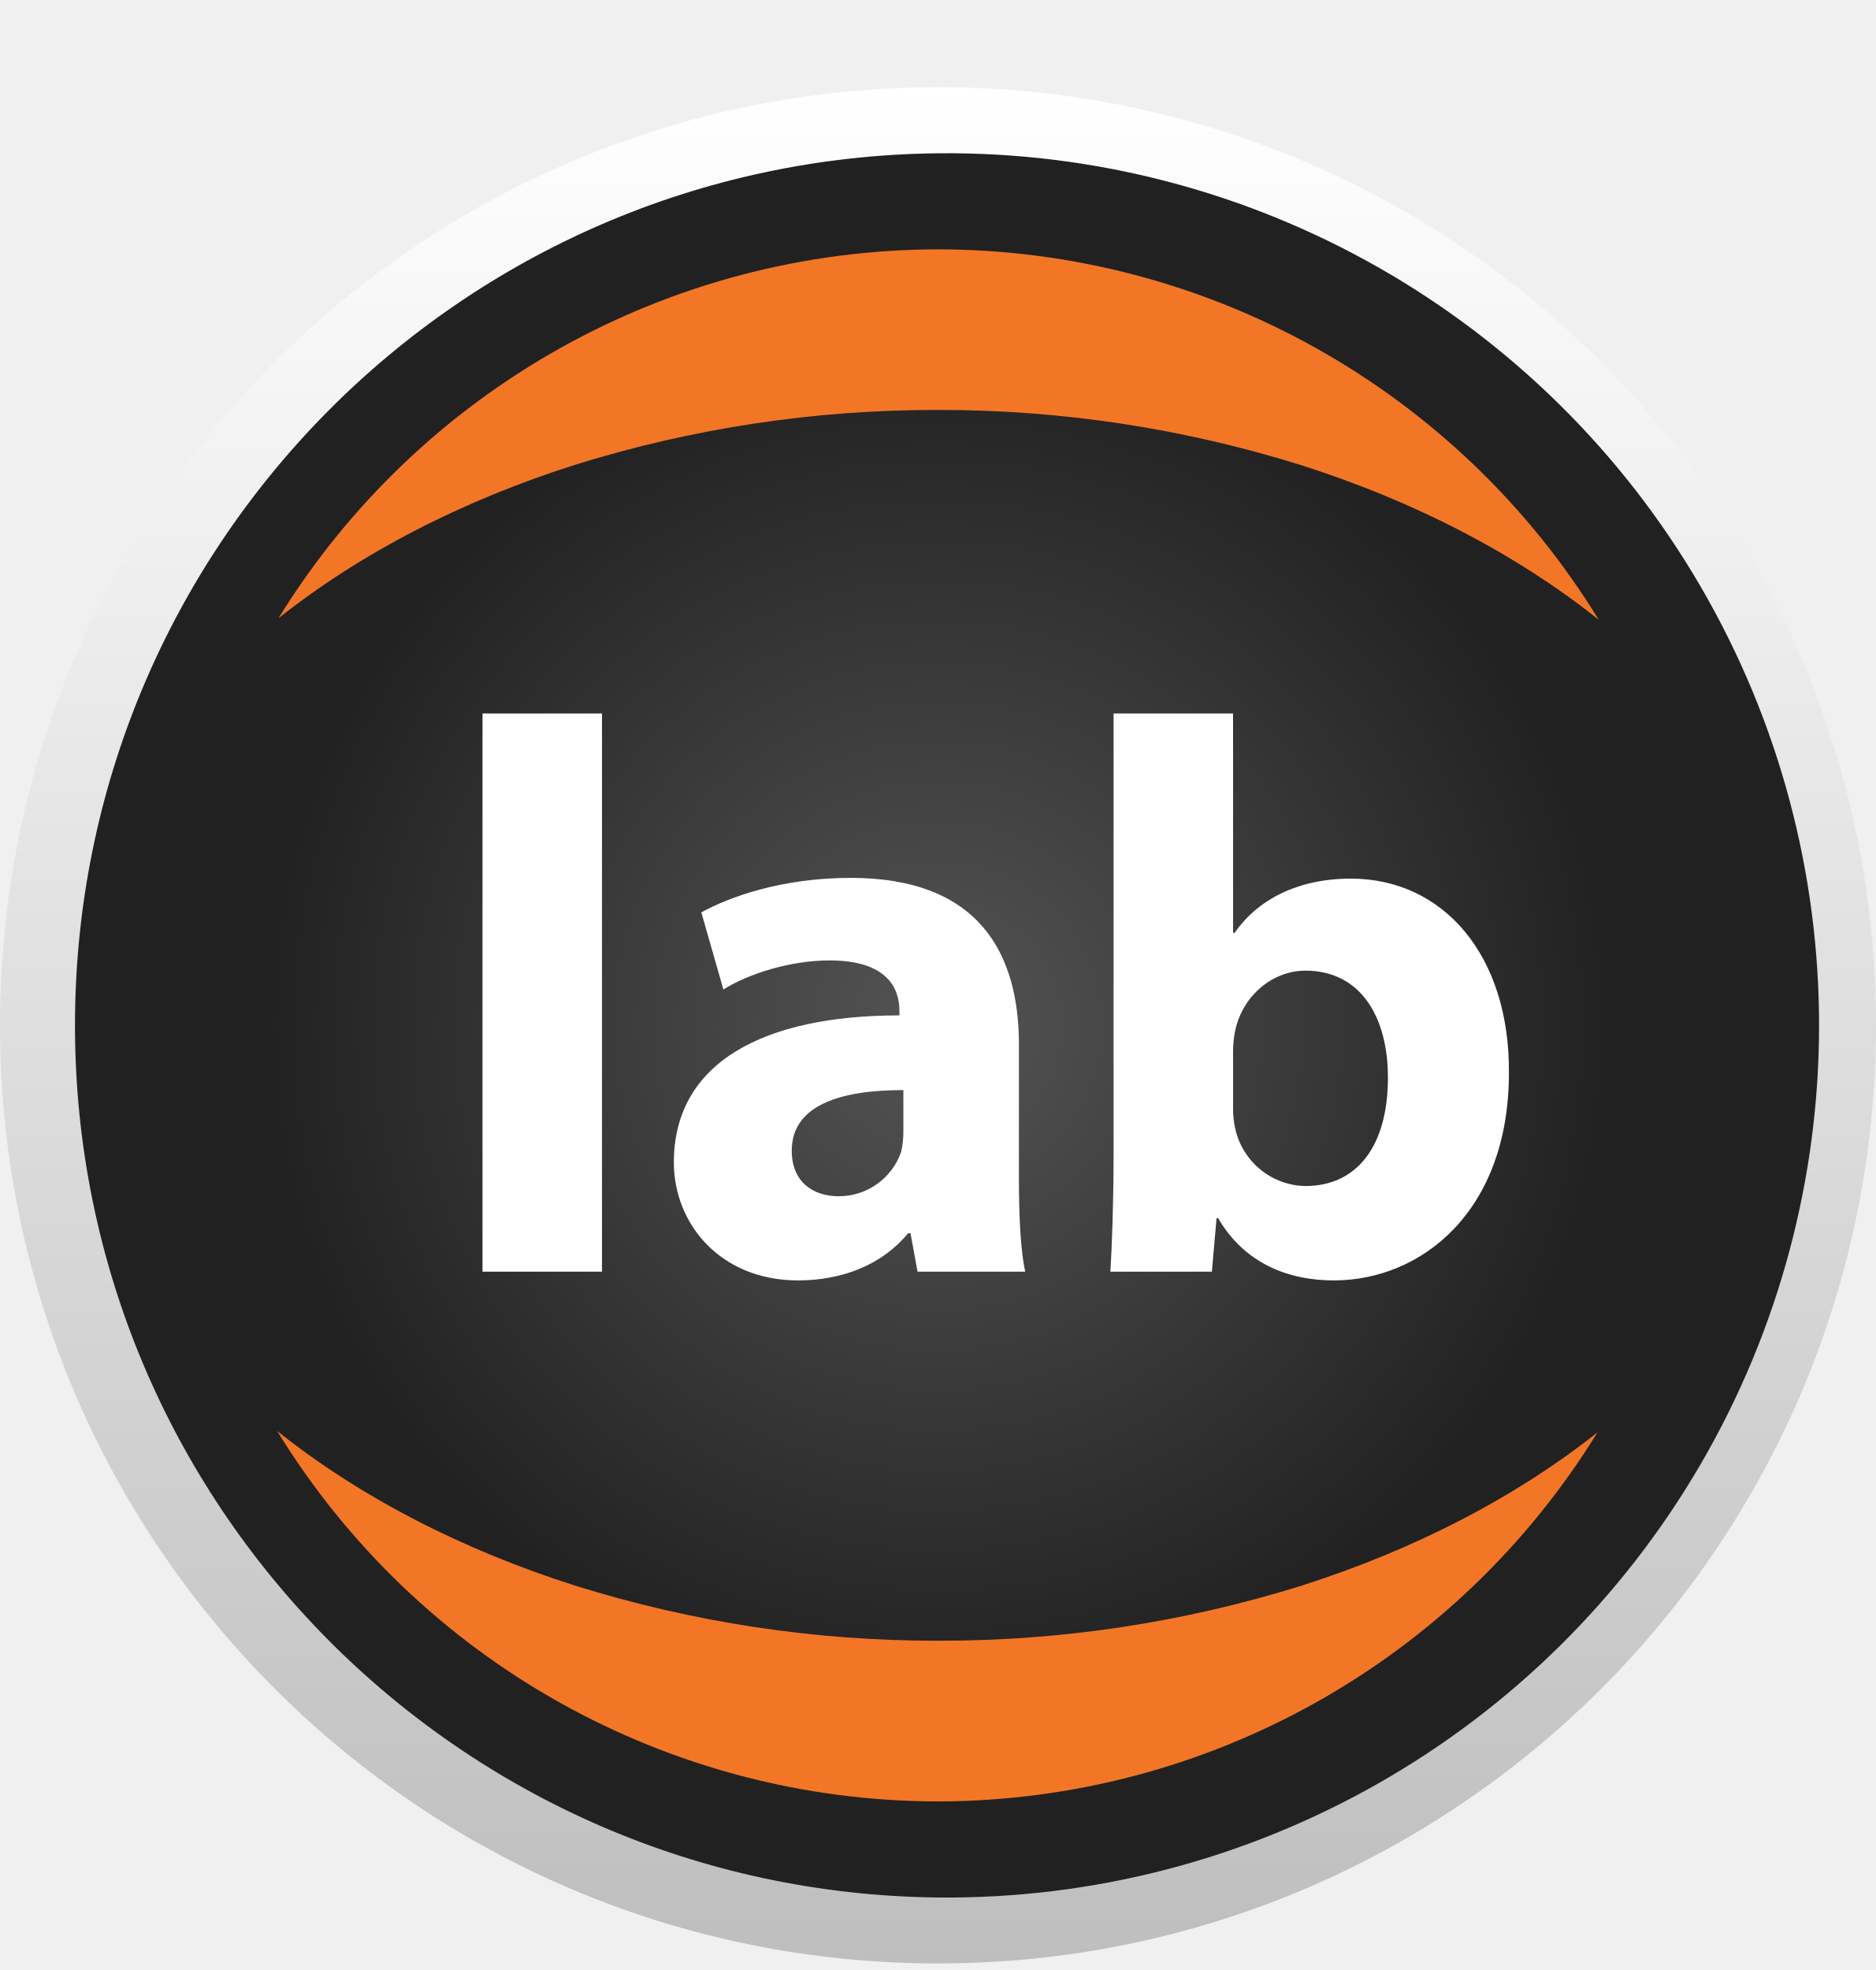
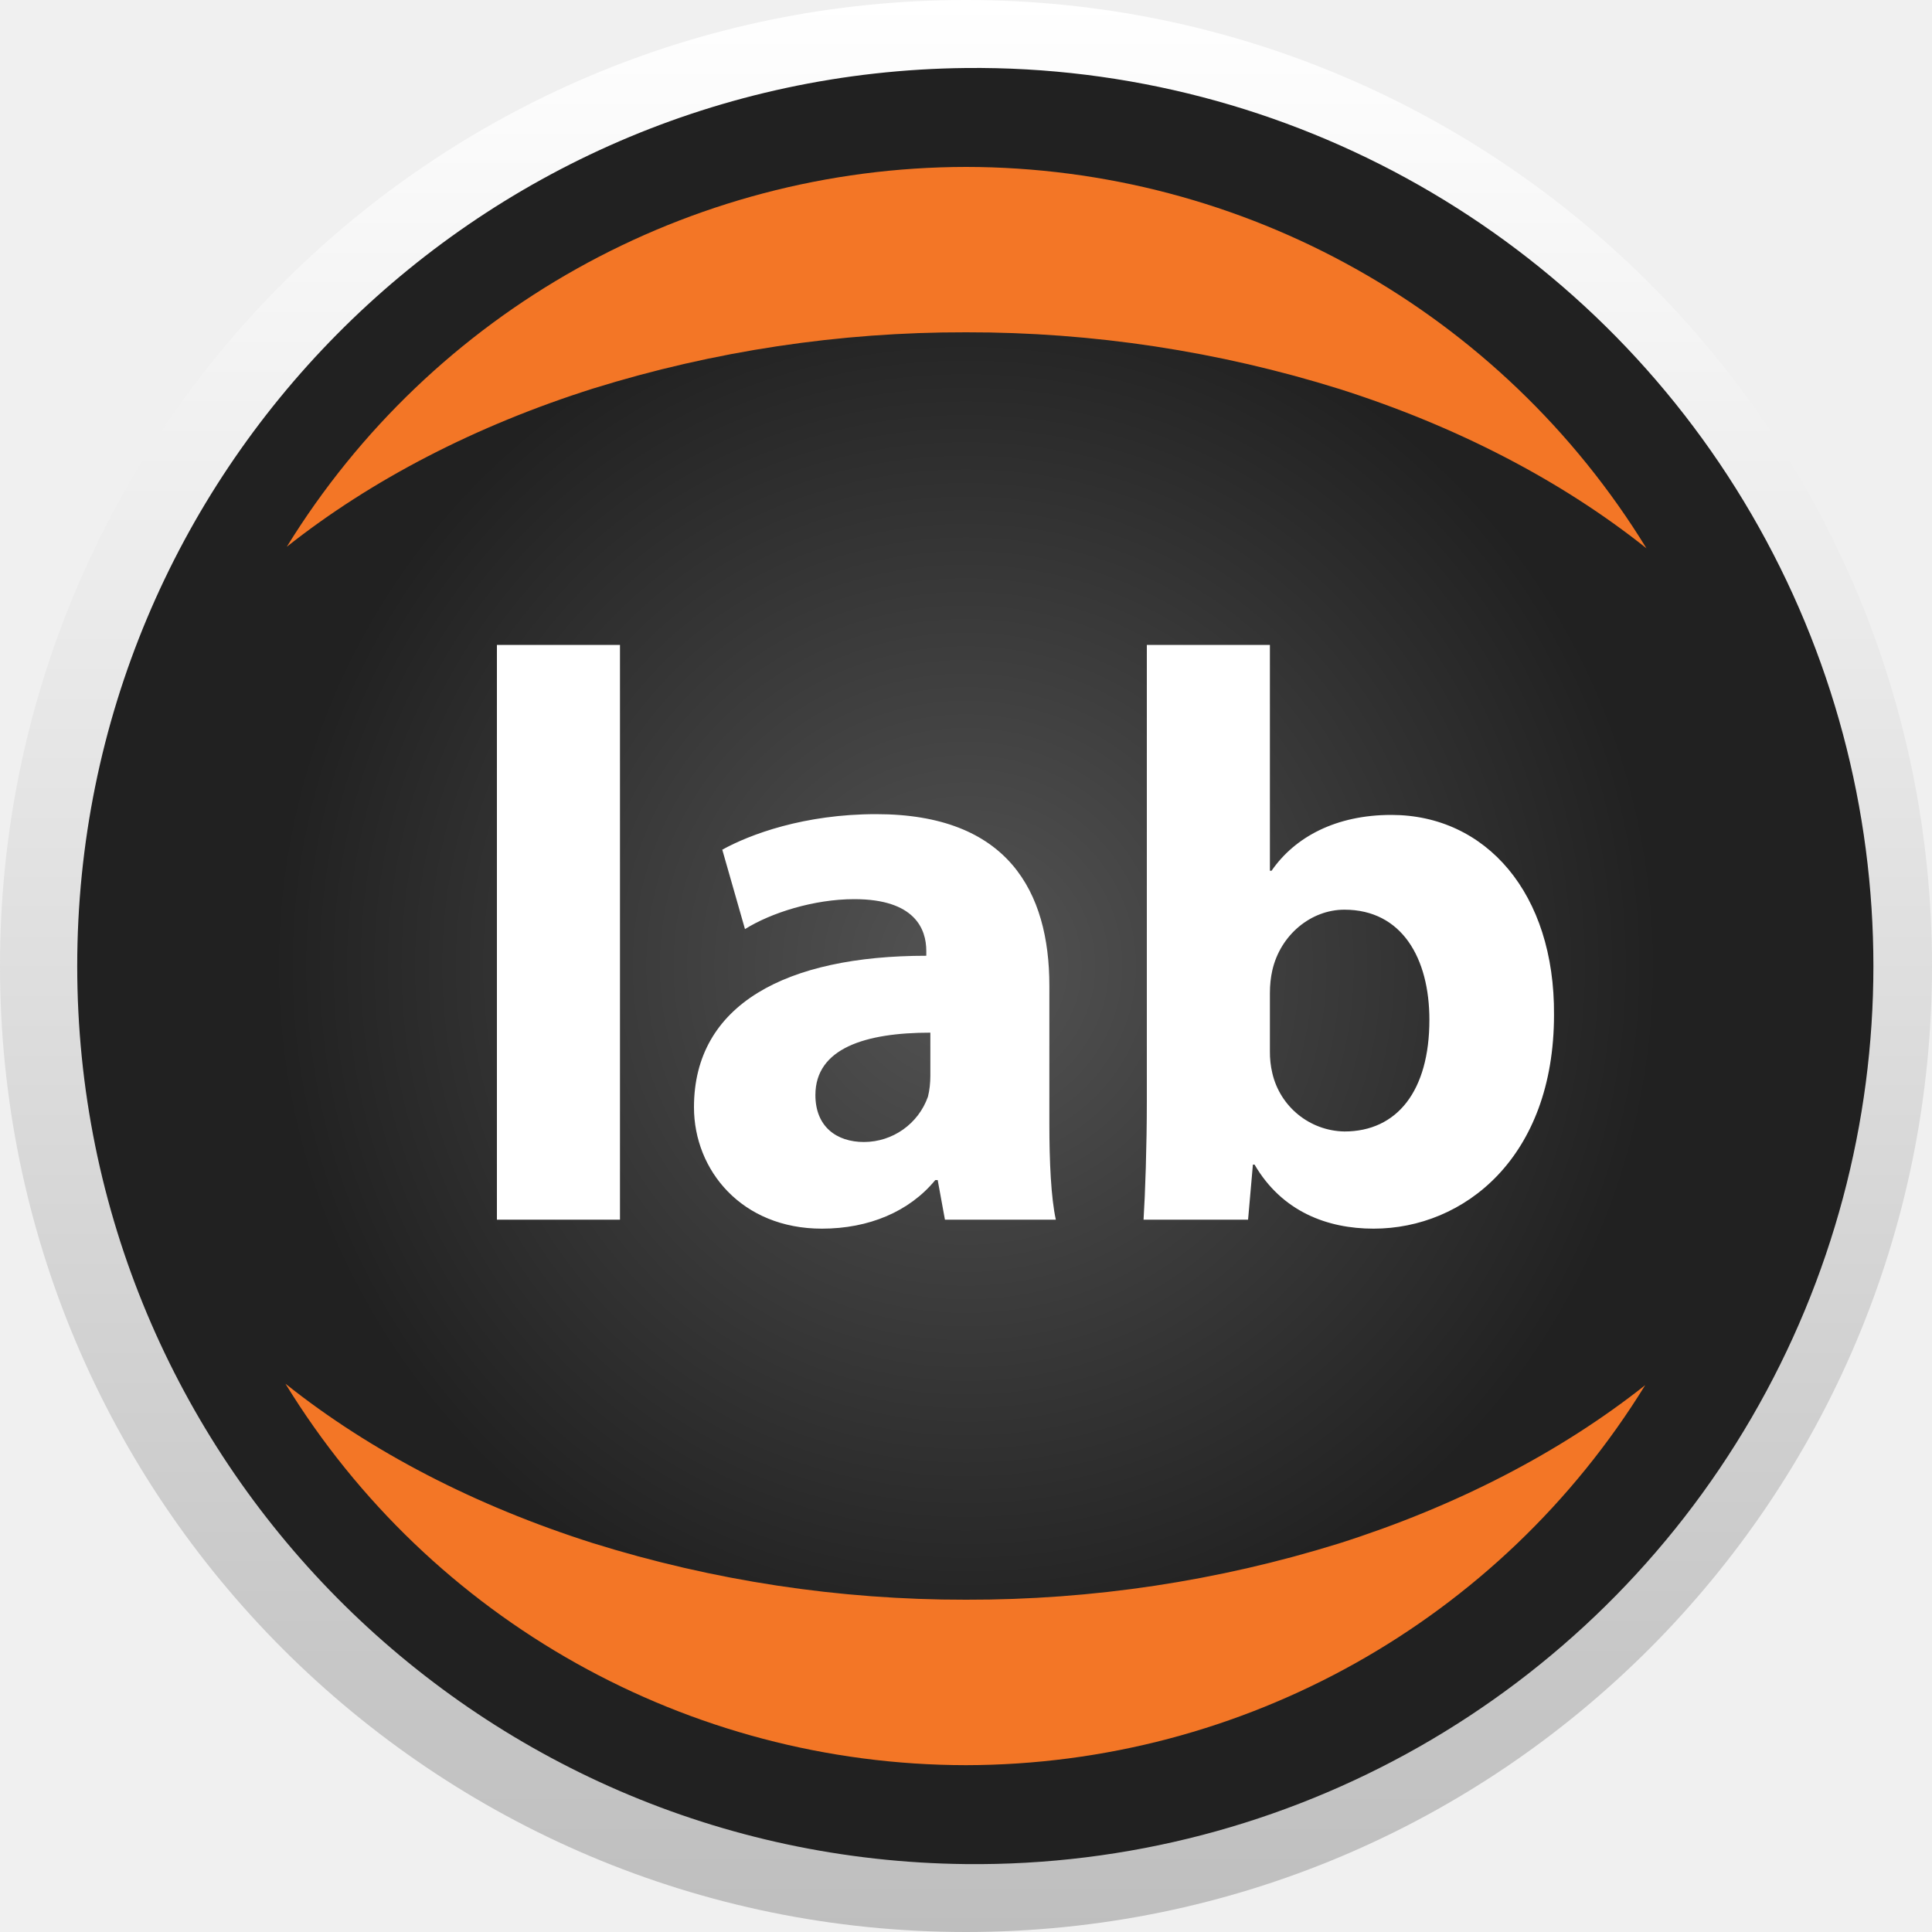
- <svg xmlns="http://www.w3.org/2000/svg" fill="none" viewBox="0 0 20 21" aria-hidden="true">
-   <g clip-path="url(#clip0_14_55)">
-     <path fill="url(#paint0_linear_14_55)" d="M10 20.93c5.523 0 10-4.477 10-10s-4.477-10-10-10-10 4.477-10 10 4.477 10 10 10z" />
-     <path fill="url(#paint1_radial_14_55)" d="M10 20.227a9.297 9.297 0 100-18.593 9.297 9.297 0 000 18.593z" />
-     <path fill="#FFFFFF" d="M5.144 13.556h1.274v-5.95H5.144v5.95zM10.863 11.134c0-.972-.427-1.776-1.793-1.776-.746 0-1.308.21-1.593.368l.235.822c.268-.168.713-.31 1.132-.31.628 0 .745.31.745.536v.05c-1.45 0-2.405.503-2.405 1.568 0 .653.495 1.257 1.324 1.257.486 0 .905-.176 1.174-.503h.025l.075.41h1.148c-.05-.226-.067-.603-.067-.988v-1.434zm-1.232.93c0 .076-.008.152-.025.219a.704.704 0 01-.662.469c-.285 0-.503-.16-.503-.486 0-.486.52-.646 1.19-.646v.445zM11.872 12.333c0 .46-.017.955-.034 1.223h1.082l.05-.57h.017c.284.487.754.663 1.232.663.938 0 1.868-.738 1.868-2.213.009-1.257-.704-2.07-1.684-2.07-.57 0-.997.226-1.24.578h-.017V7.606h-1.274v4.727zm1.274-1.123c0-.084.008-.16.025-.235.084-.369.402-.628.746-.628.595 0 .88.502.88 1.14 0 .737-.335 1.156-.88 1.156a.78.78 0 01-.746-.604.933.933 0 01-.025-.226v-.603z" />
-     <path fill="#F37626" d="M10 2.658A8.272 8.272 0 002.969 6.59c.88-.697 1.962-1.256 3.174-1.639A12.905 12.905 0 0110 4.37a12.9 12.9 0 013.867.587c1.214.386 2.297.948 3.177 1.649A8.272 8.272 0 0010 2.658zM2.956 15.256A8.273 8.273 0 0010 19.203a8.273 8.273 0 007.031-3.934c-.88.697-1.962 1.256-3.174 1.64A12.903 12.903 0 0110 17.49a12.897 12.897 0 01-3.867-.587c-1.214-.386-2.297-.947-3.177-1.648z" />
+ <svg xmlns="http://www.w3.org/2000/svg" fill="none" viewBox="0 0 20 20" aria-hidden="true" version="1.1" id="svg858" width="20" height="20">
+   <g clip-path="url(#clip0_14_55)" id="g841" transform="translate(0,-0.93)">
+     <path fill="url(#paint0_linear_14_55)" d="m 10,20.93 c 5.523,0 10,-4.477 10,-10 0,-5.523 -4.477,-10 -10,-10 -5.523,0 -10,4.477 -10,10 0,5.523 4.477,10 10,10 z" id="path833" style="fill:url(#paint0_linear_14_55)" />
+     <path fill="url(#paint1_radial_14_55)" d="M 10,20.227 A 9.297,9.297 0 1 0 10,1.634 9.297,9.297 0 0 0 10,20.227 Z" id="path835" style="fill:url(#paint1_radial_14_55)" />
+     <path fill="#ffffff" d="M 5.144,13.556 H 6.418 V 7.606 H 5.144 Z m 5.719,-2.422 c 0,-0.972 -0.427,-1.776 -1.793,-1.776 -0.746,0 -1.308,0.21 -1.593,0.368 l 0.235,0.822 c 0.268,-0.168 0.713,-0.31 1.132,-0.31 0.628,0 0.745,0.31 0.745,0.536 v 0.05 c -1.45,0 -2.405,0.503 -2.405,1.568 0,0.653 0.495,1.257 1.324,1.257 0.486,0 0.905,-0.176 1.174,-0.503 h 0.025 l 0.075,0.41 H 10.93 C 10.88,13.33 10.863,12.953 10.863,12.568 Z m -1.232,0.93 c 0,0.076 -0.008,0.152 -0.025,0.219 a 0.704,0.704 0 0 1 -0.662,0.469 c -0.285,0 -0.503,-0.16 -0.503,-0.486 0,-0.486 0.52,-0.646 1.19,-0.646 v 0.445 z m 2.241,0.269 c 0,0.46 -0.017,0.955 -0.034,1.223 h 1.082 l 0.05,-0.57 h 0.017 c 0.284,0.487 0.754,0.663 1.232,0.663 0.938,0 1.868,-0.738 1.868,-2.213 0.009,-1.257 -0.704,-2.07 -1.684,-2.07 -0.57,0 -0.997,0.226 -1.24,0.578 H 13.146 V 7.606 h -1.274 z m 1.274,-1.123 c 0,-0.084 0.008,-0.16 0.025,-0.235 0.084,-0.369 0.402,-0.628 0.746,-0.628 0.595,0 0.88,0.502 0.88,1.14 0,0.737 -0.335,1.156 -0.88,1.156 a 0.78,0.78 0 0 1 -0.746,-0.604 0.933,0.933 0 0 1 -0.025,-0.226 z" id="path837" />
+     <path fill="#f37626" d="M 10,2.658 A 8.272,8.272 0 0 0 2.969,6.59 C 3.849,5.893 4.931,5.334 6.143,4.951 A 12.905,12.905 0 0 1 10,4.37 12.9,12.9 0 0 1 13.867,4.957 c 1.214,0.386 2.297,0.948 3.177,1.649 A 8.272,8.272 0 0 0 10,2.658 Z M 2.956,15.256 A 8.273,8.273 0 0 0 10,19.203 8.273,8.273 0 0 0 17.031,15.269 c -0.88,0.697 -1.962,1.256 -3.174,1.64 A 12.903,12.903 0 0 1 10,17.49 12.897,12.897 0 0 1 6.133,16.903 C 4.919,16.517 3.836,15.956 2.956,15.255 Z" id="path839" />
  </g>
-   <defs>
-     <radialGradient id="paint1_radial_14_55" cx="0" cy="0" r="1" gradientTransform="translate(10 10.93) scale(7.20004)" gradientUnits="userSpaceOnUse">
-       <stop stop-color="#545454" />
-       <stop offset="1" stop-color="#212121" />
+   <defs id="defs856">
+     <radialGradient id="paint1_radial_14_55" cx="0" cy="0" r="1" gradientTransform="matrix(7.20004,0,0,7.20004,10,10.93)" gradientUnits="userSpaceOnUse">
+       <stop stop-color="#545454" id="stop843" />
+       <stop offset="1" stop-color="#212121" id="stop845" />
    </radialGradient>
-     <linearGradient id="paint0_linear_14_55" x1="9.84" x2="9.84" y1=".931" y2="20.936" gradientUnits="userSpaceOnUse">
-       <stop stop-color="#fff" />
-       <stop offset="1" stop-color="#BEBEBE" />
+     <linearGradient id="paint0_linear_14_55" x1="9.84" x2="9.84" y1="0.931" y2="20.936" gradientUnits="userSpaceOnUse">
+       <stop stop-color="#fff" id="stop848" />
+       <stop offset="1" stop-color="#BEBEBE" id="stop850" />
    </linearGradient>
    <clipPath id="clip0_14_55">
-       <path fill="#fff" d="M0 0h20v20H0z" transform="translate(0 .93)" />
+       <path fill="#ffffff" d="M 0,0 H 20 V 20 H 0 Z" transform="translate(0,0.93)" id="path853" />
    </clipPath>
  </defs>
</svg>
